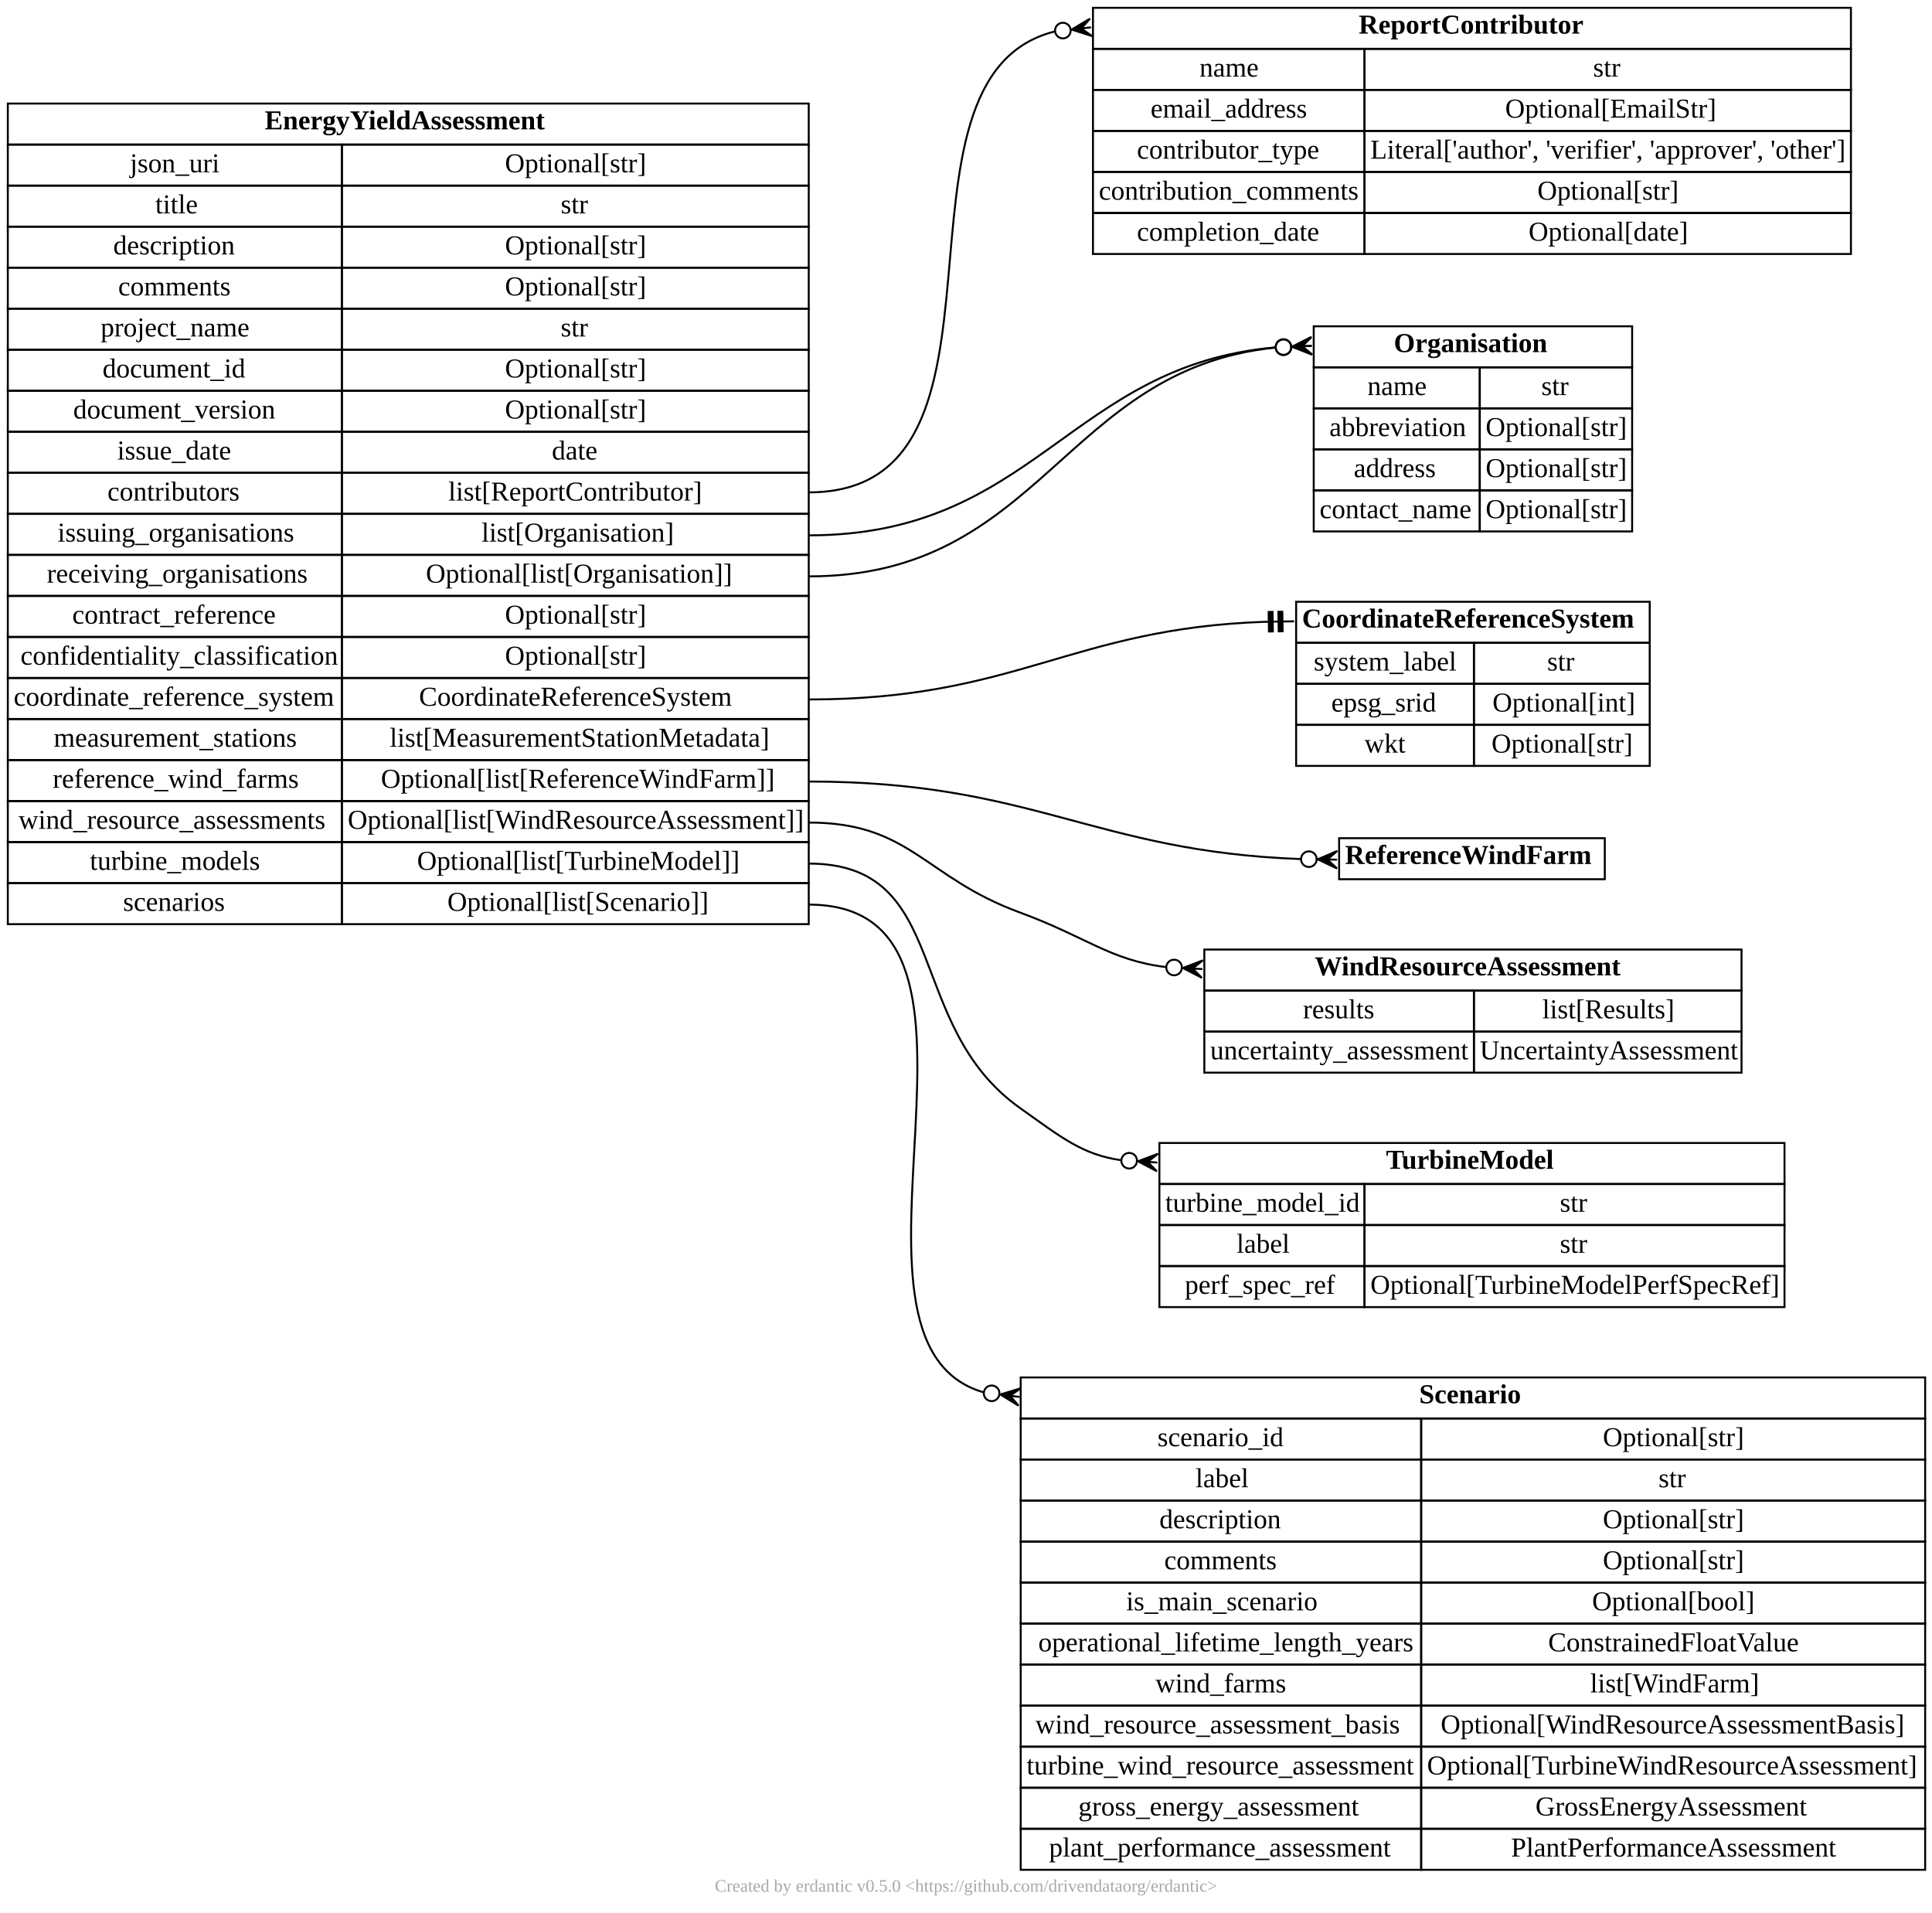
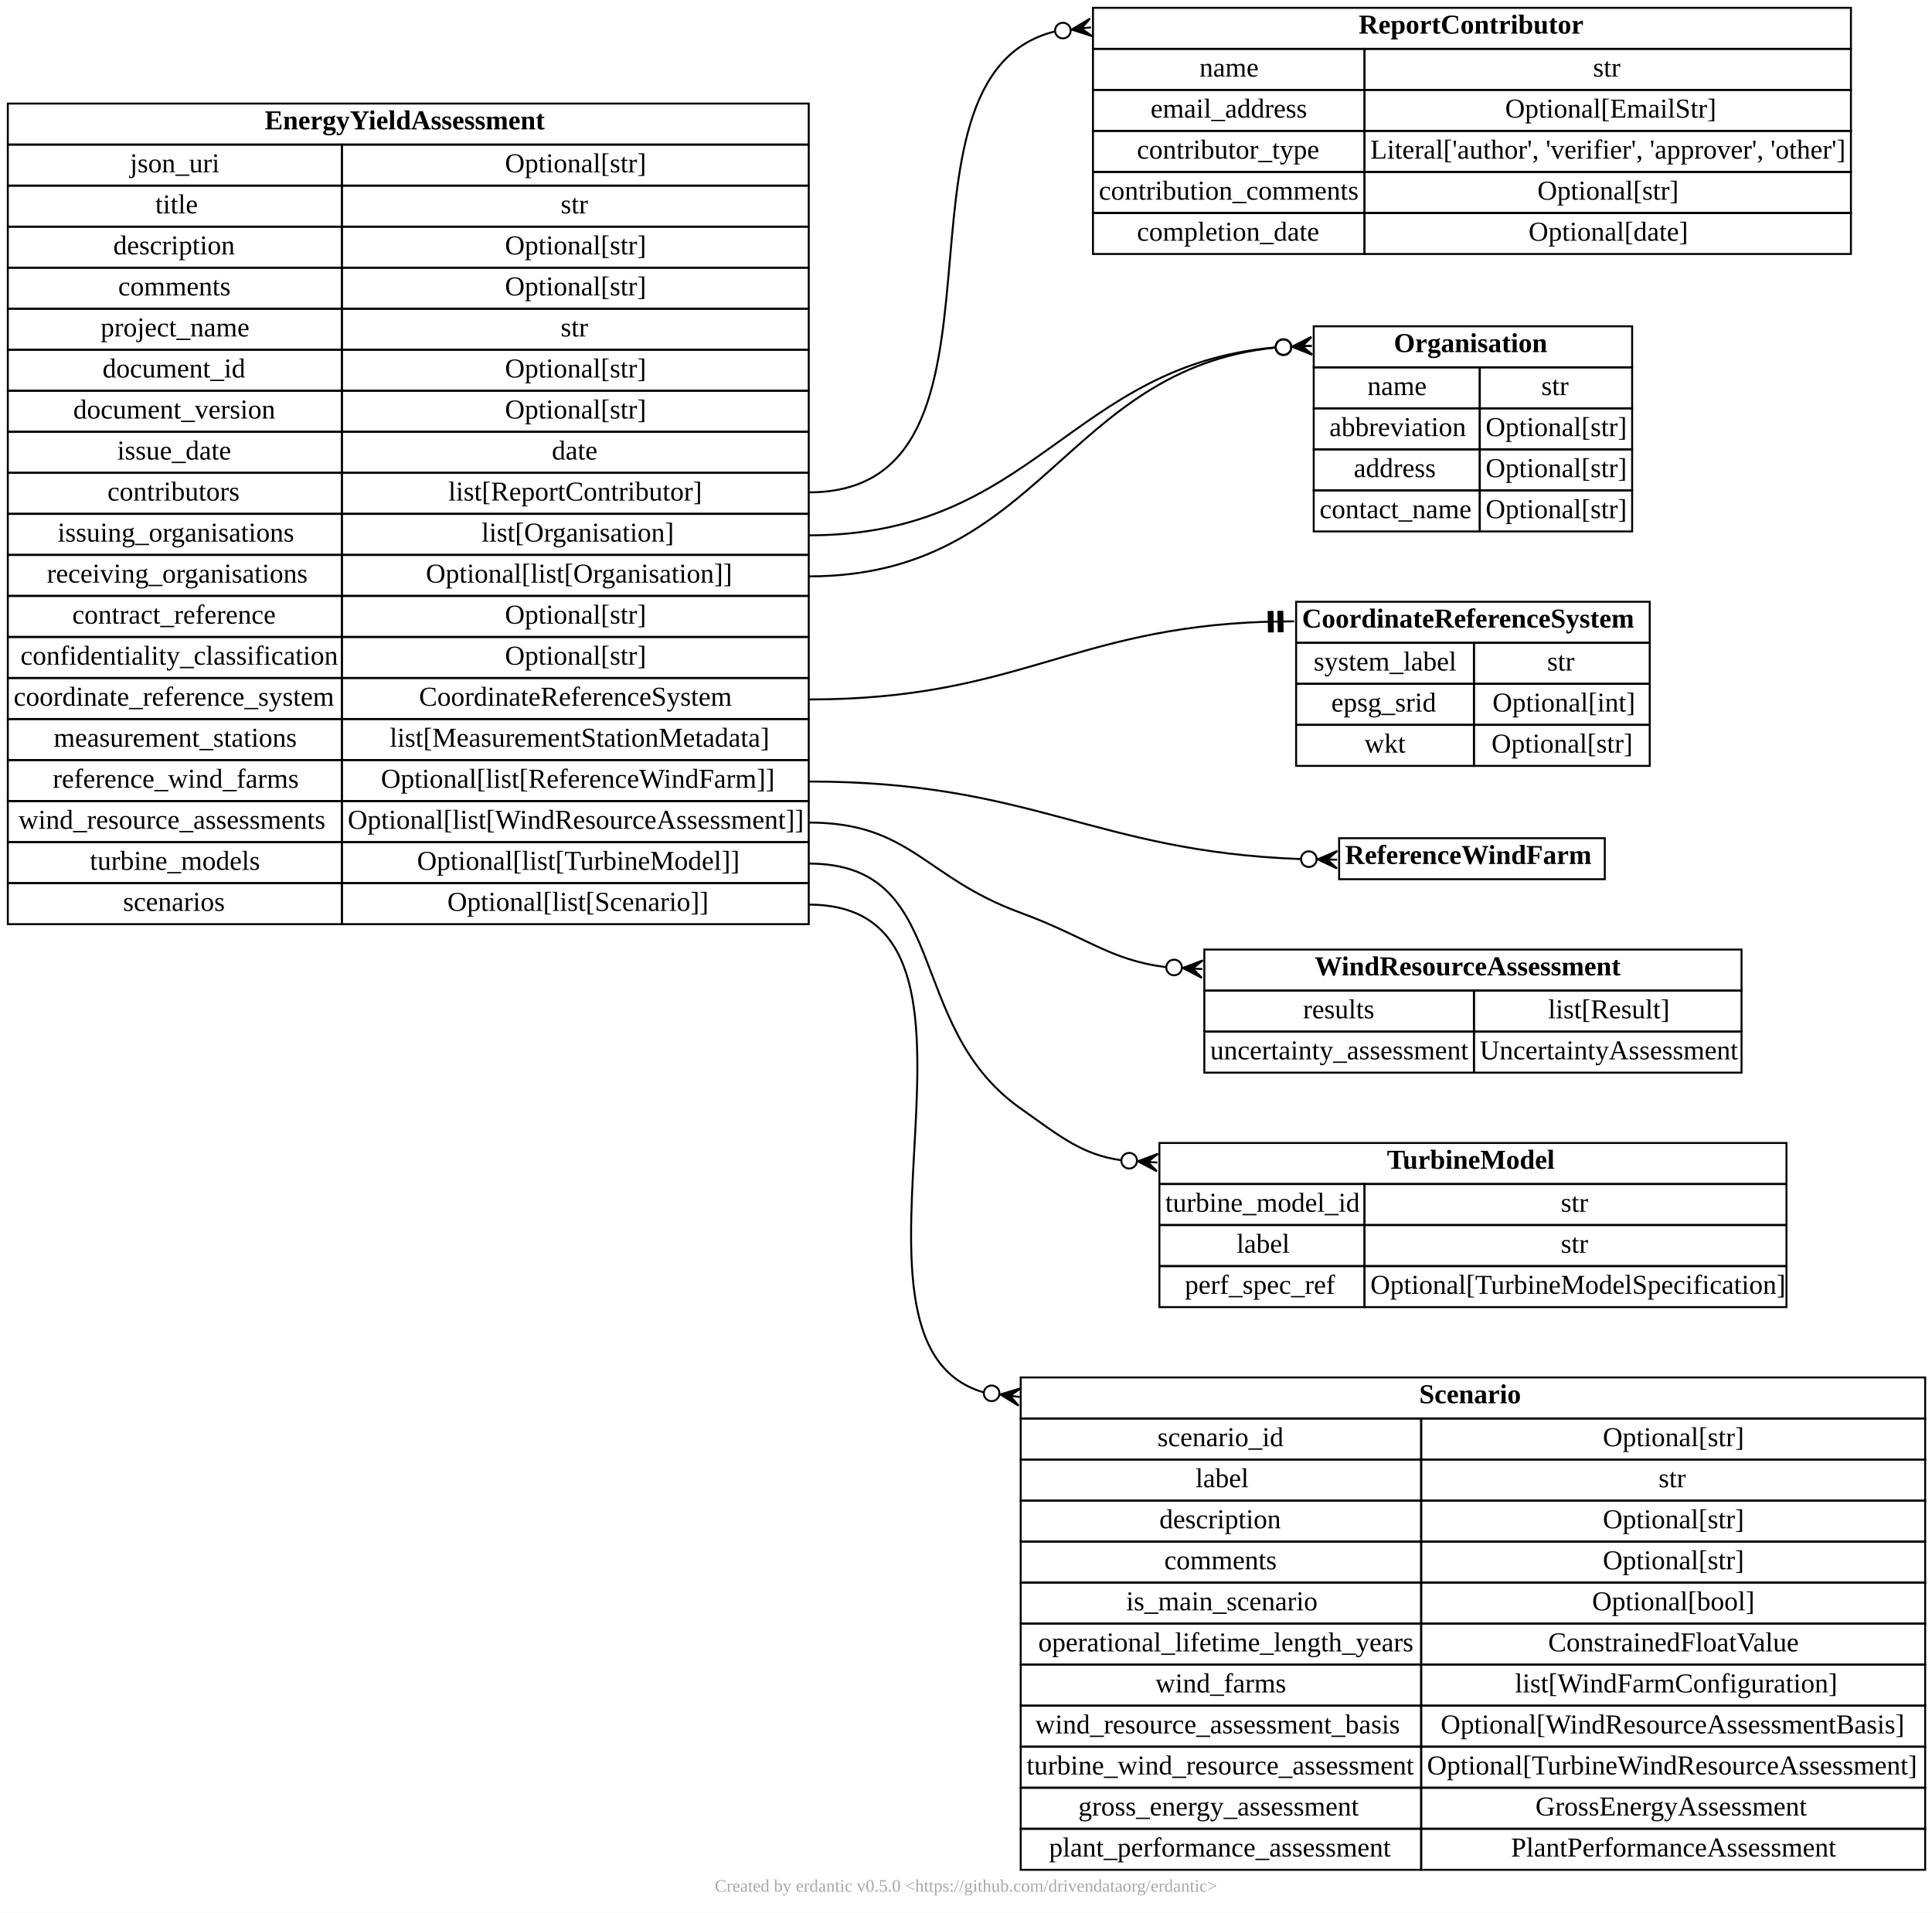
<svg xmlns="http://www.w3.org/2000/svg" xmlns:xlink="http://www.w3.org/1999/xlink" width="989pt" height="979pt" viewBox="0.00 0.00 989.00 979.00">
  <g id="graph0" class="graph" transform="scale(1 1) rotate(0) translate(4 975)">
    <polygon fill="white" stroke="none" points="-4,4 -4,-975 985,-975 985,4 -4,4" />
    <text text-anchor="middle" x="490.5" y="-6.8" font-family="Times New Roman,serif" font-size="9.00" fill="#a8a8a8">Created by erdantic v0.5.0 &lt;https://github.com/drivendataorg/erdantic&gt;</text>
    <g id="node1" class="node">
      <g id="a_node1">
-         <a xlink:title="eya_def_tools.data_models.energy_yield_assessment.CoordinateReferenceSystem&#10;&#10;Specification of a coordinate reference system for GIS data.&#10;&#10;Attributes:&#10;    system_label (str): Label of the coordinate system.&#10;    epsg_srid (Optional[int]): EPSG Spatial Reference System Identifier (SRID). Default is None.&#10;    wkt (Optional[str]): Well-known text (WKT) string definition of the coordinate system. Default is None.&#10;">
-           <polygon fill="none" stroke="black" points="659.5,-646 659.5,-667 840.5,-667 840.5,-646 659.5,-646" />
-           <text text-anchor="start" x="662.5" y="-653.8" font-family="Times New Roman,serif" font-weight="bold" font-size="14.00">CoordinateReferenceSystem</text>
-           <polygon fill="none" stroke="black" points="659.5,-625 659.5,-646 750.5,-646 750.5,-625 659.5,-625" />
-           <text text-anchor="start" x="668.5" y="-631.8" font-family="Times New Roman,serif" font-size="14.00">system_label</text>
-           <polygon fill="none" stroke="black" points="750.5,-625 750.5,-646 840.5,-646 840.5,-625 750.5,-625" />
-           <text text-anchor="start" x="788" y="-631.8" font-family="Times New Roman,serif" font-size="14.00">str</text>
-           <polygon fill="none" stroke="black" points="659.5,-604 659.5,-625 750.5,-625 750.5,-604 659.5,-604" />
-           <text text-anchor="start" x="677.5" y="-610.8" font-family="Times New Roman,serif" font-size="14.00">epsg_srid</text>
-           <polygon fill="none" stroke="black" points="750.5,-604 750.5,-625 840.5,-625 840.5,-604 750.5,-604" />
-           <text text-anchor="start" x="760" y="-610.8" font-family="Times New Roman,serif" font-size="14.00">Optional[int]</text>
-           <polygon fill="none" stroke="black" points="659.5,-583 659.5,-604 750.5,-604 750.5,-583 659.5,-583" />
-           <text text-anchor="start" x="694.5" y="-589.8" font-family="Times New Roman,serif" font-size="14.00">wkt</text>
-           <polygon fill="none" stroke="black" points="750.5,-583 750.5,-604 840.5,-604 840.5,-583 750.5,-583" />
-           <text text-anchor="start" x="759.5" y="-589.8" font-family="Times New Roman,serif" font-size="14.00">Optional[str]</text>
-         </a>
-       </g>
-     </g>
-     <g id="node2" class="node">
-       <g id="a_node2">
        <a xlink:title="eya_def_tools.data_models.energy_yield_assessment.EnergyYieldAssessment&#10;&#10;IEC 61400-15-2 EYA DEF energy yield assessment data model.&#10;&#10;Attributes:&#10;    json_uri (Optional[str]): Unique URI of the JSON document. Default is None.&#10;    title (str): Title of the energy assessment report.&#10;    description (Optional[str]): Description of the data object. Default is None.&#10;    comments (Optional[str]): Comments on the data object. Default is None.&#10;    project_name (str): Name of the project under assessment.&#10;    document_id (Optional[str]): The ID of the report document; not including the version when 'document_version' is used. Default is None.&#10;    document_version (Optional[str]): Version of the report document, also known as revision. Default is None.&#10;    issue_date (date): Report issue date in the ISO 8601 standard format for a calendar date, i.e. YYYY-MM-DD.&#10;    contributors (list[ReportContributor]): List of report contributors (e.g. author and verifier)&#10;    issuing_organisations (list[Organisation]): The organisation(s) issuing the report (e.g. consultant).&#10;    receiving_organisations (Optional[list[Organisation]]): The organisation(s) receiving the report (e.g. client), if relevant. Default is None.&#10;    contract_reference (Optional[str]): Reference to contract between the issuing and receiving organisations that governs the energy yield assessment. Default is None.&#10;    confidentiality_classification (Optional[str]): Confidentiality classification of the report. Default is None.&#10;    coordinate_reference_system (CoordinateReferenceSystem): Coordinate reference system used for all location data.&#10;    measurement_stations (list[MeasurementStationMetadata]): List of measurement station metadata JSON document(s) according to the IEA Task 43 WRA Data Model. Default is [].&#10;    reference_wind_farms (Optional[list[ReferenceWindFarm]]): List of reference operational wind farms. Default is None.&#10;    wind_resource_assessments (Optional[list[WindResourceAssessment]]): List of wind resource assessments, including results, at the measurement station locations. Default is None.&#10;    turbine_models (Optional[list[TurbineModel]]): List of wind turbine model specifications. Default is None.&#10;    scenarios (Optional[list[Scenario]]): List of energy yield assessment scenarios. Default is None.&#10;">
          <polygon fill="none" stroke="black" points="0,-901 0,-922 410,-922 410,-901 0,-901" />
          <text text-anchor="start" x="131.5" y="-908.8" font-family="Times New Roman,serif" font-weight="bold" font-size="14.00">EnergyYieldAssessment</text>
          <polygon fill="none" stroke="black" points="0,-880 0,-901 171,-901 171,-880 0,-880" />
          <text text-anchor="start" x="62.5" y="-886.8" font-family="Times New Roman,serif" font-size="14.00">json_uri</text>
          <polygon fill="none" stroke="black" points="171,-880 171,-901 410,-901 410,-880 171,-880" />
          <text text-anchor="start" x="254.5" y="-886.8" font-family="Times New Roman,serif" font-size="14.00">Optional[str]</text>
          <polygon fill="none" stroke="black" points="0,-859 0,-880 171,-880 171,-859 0,-859" />
          <text text-anchor="start" x="75.5" y="-865.8" font-family="Times New Roman,serif" font-size="14.00">title</text>
          <polygon fill="none" stroke="black" points="171,-859 171,-880 410,-880 410,-859 171,-859" />
          <text text-anchor="start" x="283" y="-865.8" font-family="Times New Roman,serif" font-size="14.00">str</text>
          <polygon fill="none" stroke="black" points="0,-838 0,-859 171,-859 171,-838 0,-838" />
          <text text-anchor="start" x="54" y="-844.8" font-family="Times New Roman,serif" font-size="14.00">description</text>
          <polygon fill="none" stroke="black" points="171,-838 171,-859 410,-859 410,-838 171,-838" />
          <text text-anchor="start" x="254.5" y="-844.8" font-family="Times New Roman,serif" font-size="14.00">Optional[str]</text>
          <polygon fill="none" stroke="black" points="0,-817 0,-838 171,-838 171,-817 0,-817" />
          <text text-anchor="start" x="56.5" y="-823.8" font-family="Times New Roman,serif" font-size="14.00">comments</text>
          <polygon fill="none" stroke="black" points="171,-817 171,-838 410,-838 410,-817 171,-817" />
          <text text-anchor="start" x="254.5" y="-823.8" font-family="Times New Roman,serif" font-size="14.00">Optional[str]</text>
          <polygon fill="none" stroke="black" points="0,-796 0,-817 171,-817 171,-796 0,-796" />
          <text text-anchor="start" x="47.5" y="-802.8" font-family="Times New Roman,serif" font-size="14.00">project_name</text>
          <polygon fill="none" stroke="black" points="171,-796 171,-817 410,-817 410,-796 171,-796" />
          <text text-anchor="start" x="283" y="-802.8" font-family="Times New Roman,serif" font-size="14.00">str</text>
          <polygon fill="none" stroke="black" points="0,-775 0,-796 171,-796 171,-775 0,-775" />
          <text text-anchor="start" x="48.5" y="-781.8" font-family="Times New Roman,serif" font-size="14.00">document_id</text>
          <polygon fill="none" stroke="black" points="171,-775 171,-796 410,-796 410,-775 171,-775" />
          <text text-anchor="start" x="254.5" y="-781.8" font-family="Times New Roman,serif" font-size="14.00">Optional[str]</text>
          <polygon fill="none" stroke="black" points="0,-754 0,-775 171,-775 171,-754 0,-754" />
          <text text-anchor="start" x="33.5" y="-760.8" font-family="Times New Roman,serif" font-size="14.00">document_version</text>
          <polygon fill="none" stroke="black" points="171,-754 171,-775 410,-775 410,-754 171,-754" />
          <text text-anchor="start" x="254.5" y="-760.8" font-family="Times New Roman,serif" font-size="14.00">Optional[str]</text>
          <polygon fill="none" stroke="black" points="0,-733 0,-754 171,-754 171,-733 0,-733" />
          <text text-anchor="start" x="56" y="-739.8" font-family="Times New Roman,serif" font-size="14.00">issue_date</text>
          <polygon fill="none" stroke="black" points="171,-733 171,-754 410,-754 410,-733 171,-733" />
          <text text-anchor="start" x="278.5" y="-739.8" font-family="Times New Roman,serif" font-size="14.00">date</text>
          <polygon fill="none" stroke="black" points="0,-712 0,-733 171,-733 171,-712 0,-712" />
          <text text-anchor="start" x="51" y="-718.8" font-family="Times New Roman,serif" font-size="14.00">contributors</text>
          <polygon fill="none" stroke="black" points="171,-712 171,-733 410,-733 410,-712 171,-712" />
          <text text-anchor="start" x="225.5" y="-718.8" font-family="Times New Roman,serif" font-size="14.00">list[ReportContributor]</text>
          <polygon fill="none" stroke="black" points="0,-691 0,-712 171,-712 171,-691 0,-691" />
          <text text-anchor="start" x="25.5" y="-697.8" font-family="Times New Roman,serif" font-size="14.00">issuing_organisations</text>
          <polygon fill="none" stroke="black" points="171,-691 171,-712 410,-712 410,-691 171,-691" />
          <text text-anchor="start" x="242.5" y="-697.8" font-family="Times New Roman,serif" font-size="14.00">list[Organisation]</text>
          <polygon fill="none" stroke="black" points="0,-670 0,-691 171,-691 171,-670 0,-670" />
          <text text-anchor="start" x="20" y="-676.8" font-family="Times New Roman,serif" font-size="14.00">receiving_organisations</text>
          <polygon fill="none" stroke="black" points="171,-670 171,-691 410,-691 410,-670 171,-670" />
          <text text-anchor="start" x="214" y="-676.8" font-family="Times New Roman,serif" font-size="14.00">Optional[list[Organisation]]</text>
          <polygon fill="none" stroke="black" points="0,-649 0,-670 171,-670 171,-649 0,-649" />
          <text text-anchor="start" x="33" y="-655.8" font-family="Times New Roman,serif" font-size="14.00">contract_reference</text>
          <polygon fill="none" stroke="black" points="171,-649 171,-670 410,-670 410,-649 171,-649" />
          <text text-anchor="start" x="254.5" y="-655.8" font-family="Times New Roman,serif" font-size="14.00">Optional[str]</text>
          <polygon fill="none" stroke="black" points="0,-628 0,-649 171,-649 171,-628 0,-628" />
          <text text-anchor="start" x="6.5" y="-634.8" font-family="Times New Roman,serif" font-size="14.00">confidentiality_classification</text>
          <polygon fill="none" stroke="black" points="171,-628 171,-649 410,-649 410,-628 171,-628" />
          <text text-anchor="start" x="254.5" y="-634.8" font-family="Times New Roman,serif" font-size="14.00">Optional[str]</text>
          <polygon fill="none" stroke="black" points="0,-607 0,-628 171,-628 171,-607 0,-607" />
          <text text-anchor="start" x="3" y="-613.8" font-family="Times New Roman,serif" font-size="14.00">coordinate_reference_system</text>
          <polygon fill="none" stroke="black" points="171,-607 171,-628 410,-628 410,-607 171,-607" />
          <text text-anchor="start" x="210.5" y="-613.8" font-family="Times New Roman,serif" font-size="14.00">CoordinateReferenceSystem</text>
          <polygon fill="none" stroke="black" points="0,-586 0,-607 171,-607 171,-586 0,-586" />
          <text text-anchor="start" x="23.5" y="-592.8" font-family="Times New Roman,serif" font-size="14.00">measurement_stations</text>
          <polygon fill="none" stroke="black" points="171,-586 171,-607 410,-607 410,-586 171,-586" />
          <text text-anchor="start" x="195.5" y="-592.8" font-family="Times New Roman,serif" font-size="14.00">list[MeasurementStationMetadata]</text>
          <polygon fill="none" stroke="black" points="0,-565 0,-586 171,-586 171,-565 0,-565" />
          <text text-anchor="start" x="23" y="-571.8" font-family="Times New Roman,serif" font-size="14.00">reference_wind_farms</text>
          <polygon fill="none" stroke="black" points="171,-565 171,-586 410,-586 410,-565 171,-565" />
          <text text-anchor="start" x="191" y="-571.8" font-family="Times New Roman,serif" font-size="14.00">Optional[list[ReferenceWindFarm]]</text>
          <polygon fill="none" stroke="black" points="0,-544 0,-565 171,-565 171,-544 0,-544" />
          <text text-anchor="start" x="5.5" y="-550.8" font-family="Times New Roman,serif" font-size="14.00">wind_resource_assessments</text>
          <polygon fill="none" stroke="black" points="171,-544 171,-565 410,-565 410,-544 171,-544" />
          <text text-anchor="start" x="174" y="-550.8" font-family="Times New Roman,serif" font-size="14.00">Optional[list[WindResourceAssessment]]</text>
          <polygon fill="none" stroke="black" points="0,-523 0,-544 171,-544 171,-523 0,-523" />
          <text text-anchor="start" x="42" y="-529.8" font-family="Times New Roman,serif" font-size="14.00">turbine_models</text>
          <polygon fill="none" stroke="black" points="171,-523 171,-544 410,-544 410,-523 171,-523" />
          <text text-anchor="start" x="209.5" y="-529.8" font-family="Times New Roman,serif" font-size="14.00">Optional[list[TurbineModel]]</text>
          <polygon fill="none" stroke="black" points="0,-502 0,-523 171,-523 171,-502 0,-502" />
          <text text-anchor="start" x="59" y="-508.8" font-family="Times New Roman,serif" font-size="14.00">scenarios</text>
          <polygon fill="none" stroke="black" points="171,-502 171,-523 410,-523 410,-502 171,-502" />
          <text text-anchor="start" x="225" y="-508.8" font-family="Times New Roman,serif" font-size="14.00">Optional[list[Scenario]]</text>
        </a>
      </g>
    </g>
-     <g id="edge1" class="edge">
-       <path fill="none" stroke="black" d="M410,-617C516.73,-617 544.18,-653.41 643.63,-656.75" />
-       <polyline fill="none" stroke="black" points="658.5,-657 653.5,-656.92" />
-       <polygon fill="black" stroke="black" points="652.58,-651.9 652.42,-661.9 650.42,-661.87 650.58,-651.87 652.58,-651.9" />
-       <polyline fill="none" stroke="black" points="653.5,-656.92 648.5,-656.84" />
-       <polygon fill="black" stroke="black" points="647.58,-651.82 647.42,-661.82 645.42,-661.79 645.58,-651.79 647.58,-651.82" />
-       <polyline fill="none" stroke="black" points="648.5,-656.84 643.5,-656.75" />
-     </g>
-     <g id="node3" class="node">
-       <g id="a_node3">
+     <g id="node2" class="node">
+       <g id="a_node2">
        <a xlink:title="eya_def_tools.data_models.energy_yield_assessment.Organisation&#10;&#10;Issuing or receiving organisation of an energy yield assessment.&#10;&#10;Attributes:&#10;    name (str): Entity name of the organisation.&#10;    abbreviation (Optional[str]): Abbreviated name of the organisation. Default is None.&#10;    address (Optional[str]): Address of the organisation. Default is None.&#10;    contact_name (Optional[str]): Name(s) of contact person(s) in the organisation. Default is None.&#10;">
          <polygon fill="none" stroke="black" points="668.5,-787 668.5,-808 831.5,-808 831.5,-787 668.5,-787" />
          <text text-anchor="start" x="709.5" y="-794.8" font-family="Times New Roman,serif" font-weight="bold" font-size="14.00">Organisation</text>
          <polygon fill="none" stroke="black" points="668.5,-766 668.5,-787 753.5,-787 753.5,-766 668.5,-766" />
          <text text-anchor="start" x="696" y="-772.8" font-family="Times New Roman,serif" font-size="14.00">name</text>
          <polygon fill="none" stroke="black" points="753.5,-766 753.5,-787 831.5,-787 831.5,-766 753.5,-766" />
          <text text-anchor="start" x="785" y="-772.8" font-family="Times New Roman,serif" font-size="14.00">str</text>
          <polygon fill="none" stroke="black" points="668.5,-745 668.5,-766 753.5,-766 753.5,-745 668.5,-745" />
          <text text-anchor="start" x="676.5" y="-751.8" font-family="Times New Roman,serif" font-size="14.00">abbreviation</text>
          <polygon fill="none" stroke="black" points="753.5,-745 753.5,-766 831.5,-766 831.5,-745 753.5,-745" />
          <text text-anchor="start" x="756.5" y="-751.8" font-family="Times New Roman,serif" font-size="14.00">Optional[str]</text>
          <polygon fill="none" stroke="black" points="668.5,-724 668.5,-745 753.5,-745 753.5,-724 668.5,-724" />
          <text text-anchor="start" x="689" y="-730.8" font-family="Times New Roman,serif" font-size="14.00">address</text>
          <polygon fill="none" stroke="black" points="753.5,-724 753.5,-745 831.5,-745 831.5,-724 753.5,-724" />
          <text text-anchor="start" x="756.5" y="-730.8" font-family="Times New Roman,serif" font-size="14.00">Optional[str]</text>
          <polygon fill="none" stroke="black" points="668.5,-703 668.5,-724 753.5,-724 753.5,-703 668.5,-703" />
          <text text-anchor="start" x="671.5" y="-709.8" font-family="Times New Roman,serif" font-size="14.00">contact_name</text>
          <polygon fill="none" stroke="black" points="753.5,-703 753.5,-724 831.5,-724 831.5,-703 753.5,-703" />
          <text text-anchor="start" x="756.5" y="-709.8" font-family="Times New Roman,serif" font-size="14.00">Optional[str]</text>
        </a>
      </g>
    </g>
-     <g id="edge2" class="edge">
+     <g id="edge1" class="edge">
      <path fill="none" stroke="black" d="M410,-701C525.73,-701 543.5,-787.86 648.71,-797.19" />
      <polygon fill="black" stroke="black" points="657.51,-797.57 667.31,-802.5 662.5,-797.78 667.5,-798 667.5,-798 667.5,-798 662.5,-797.78 667.69,-793.5 657.51,-797.57 657.51,-797.57" />
      <ellipse fill="none" stroke="black" cx="653.01" cy="-797.38" rx="4" ry="4" />
    </g>
-     <g id="edge3" class="edge">
+     <g id="edge2" class="edge">
      <path fill="none" stroke="black" d="M410,-680C529.25,-680 540.67,-785.88 648.55,-797.05" />
      <polygon fill="black" stroke="black" points="657.51,-797.5 667.27,-802.49 662.51,-797.75 667.5,-798 667.5,-798 667.5,-798 662.51,-797.75 667.73,-793.51 657.51,-797.5 657.51,-797.5" />
      <ellipse fill="none" stroke="black" cx="653.02" cy="-797.27" rx="4" ry="4" />
    </g>
-     <g id="node4" class="node">
-       <g id="a_node4">
+     <g id="node3" class="node">
+       <g id="a_node3">
        <a xlink:title="eya_def_tools.data_models.energy_yield_assessment.ReferenceWindFarm&#10;&#10;Reference wind farm metadata.&#10;">
          <polygon fill="none" stroke="black" points="681.5,-525 681.5,-546 817.5,-546 817.5,-525 681.5,-525" />
          <text text-anchor="start" x="684.5" y="-532.8" font-family="Times New Roman,serif" font-weight="bold" font-size="14.00">ReferenceWindFarm</text>
        </a>
      </g>
    </g>
-     <g id="edge4" class="edge">
+     <g id="edge3" class="edge">
      <path fill="none" stroke="black" d="M410,-575C525,-575 555.75,-539.18 661.7,-535.33" />
      <polygon fill="black" stroke="black" points="670.5,-535.18 680.58,-539.5 675.5,-535.09 680.5,-535 680.5,-535 680.5,-535 675.5,-535.09 680.42,-530.5 670.5,-535.18 670.5,-535.18" />
      <ellipse fill="none" stroke="black" cx="666" cy="-535.26" rx="4" ry="4" />
    </g>
-     <g id="node5" class="node">
-       <g id="a_node5">
+     <g id="node4" class="node">
+       <g id="a_node4">
        <a xlink:title="eya_def_tools.data_models.energy_yield_assessment.ReportContributor&#10;&#10;Contributor to an energy yield assessment.&#10;&#10;Attributes:&#10;    name (str): Name of the contributor.&#10;    email_address (Optional[EmailStr]): Email address of the contributor. Default is None.&#10;    contributor_type (Literal['author', 'verifier', 'approver', 'other']): Type of contributor.&#10;    contribution_comments (Optional[str]): Comments to clarify contribution. Default is None.&#10;    completion_date (Optional[date]): Contribution completion date (format YYYY-MM-DD). Default is None.&#10;">
          <polygon fill="none" stroke="black" points="555.5,-950 555.5,-971 943.5,-971 943.5,-950 555.5,-950" />
          <text text-anchor="start" x="691.5" y="-957.8" font-family="Times New Roman,serif" font-weight="bold" font-size="14.00">ReportContributor</text>
          <polygon fill="none" stroke="black" points="555.5,-929 555.5,-950 694.5,-950 694.5,-929 555.5,-929" />
          <text text-anchor="start" x="610" y="-935.8" font-family="Times New Roman,serif" font-size="14.00">name</text>
          <polygon fill="none" stroke="black" points="694.5,-929 694.5,-950 943.5,-950 943.5,-929 694.5,-929" />
          <text text-anchor="start" x="811.5" y="-935.8" font-family="Times New Roman,serif" font-size="14.00">str</text>
          <polygon fill="none" stroke="black" points="555.5,-908 555.5,-929 694.5,-929 694.5,-908 555.5,-908" />
          <text text-anchor="start" x="585" y="-914.8" font-family="Times New Roman,serif" font-size="14.00">email_address</text>
          <polygon fill="none" stroke="black" points="694.5,-908 694.5,-929 943.5,-929 943.5,-908 694.5,-908" />
          <text text-anchor="start" x="766.5" y="-914.8" font-family="Times New Roman,serif" font-size="14.00">Optional[EmailStr]</text>
          <polygon fill="none" stroke="black" points="555.5,-887 555.5,-908 694.5,-908 694.5,-887 555.5,-887" />
          <text text-anchor="start" x="578" y="-893.8" font-family="Times New Roman,serif" font-size="14.00">contributor_type</text>
          <polygon fill="none" stroke="black" points="694.5,-887 694.5,-908 943.5,-908 943.5,-887 694.5,-887" />
          <text text-anchor="start" x="697.5" y="-893.8" font-family="Times New Roman,serif" font-size="14.00">Literal['author', 'verifier', 'approver', 'other']</text>
          <polygon fill="none" stroke="black" points="555.5,-866 555.5,-887 694.5,-887 694.5,-866 555.5,-866" />
          <text text-anchor="start" x="558.5" y="-872.8" font-family="Times New Roman,serif" font-size="14.00">contribution_comments</text>
          <polygon fill="none" stroke="black" points="694.5,-866 694.5,-887 943.5,-887 943.5,-866 694.5,-866" />
          <text text-anchor="start" x="783" y="-872.8" font-family="Times New Roman,serif" font-size="14.00">Optional[str]</text>
          <polygon fill="none" stroke="black" points="555.5,-845 555.5,-866 694.5,-866 694.5,-845 555.5,-845" />
          <text text-anchor="start" x="578" y="-851.8" font-family="Times New Roman,serif" font-size="14.00">completion_date</text>
          <polygon fill="none" stroke="black" points="694.5,-845 694.5,-866 943.5,-866 943.5,-845 694.5,-845" />
          <text text-anchor="start" x="778.5" y="-851.8" font-family="Times New Roman,serif" font-size="14.00">Optional[date]</text>
        </a>
      </g>
    </g>
-     <g id="edge5" class="edge">
+     <g id="edge4" class="edge">
      <path fill="none" stroke="black" d="M410,-723C526.86,-723 441.52,-935.24 535.86,-958.87" />
      <polygon fill="black" stroke="black" points="544.56,-959.86 553.99,-965.47 549.53,-960.43 554.5,-961 554.5,-961 554.5,-961 549.53,-960.43 555.01,-956.53 544.56,-959.86 544.56,-959.86" />
      <ellipse fill="none" stroke="black" cx="540.09" cy="-959.35" rx="4" ry="4" />
    </g>
-     <g id="node6" class="node">
-       <g id="a_node6">
-         <a xlink:title="eya_def_tools.data_models.energy_yield_assessment.Scenario&#10;&#10;Single unique energy yield assessment scenario.&#10;&#10;Attributes:&#10;    scenario_id (Optional[str]): Unique identifier of the scenario. Default is None.&#10;    label (str): Label of the scenario.&#10;    description (Optional[str]): Description of the data object. Default is None.&#10;    comments (Optional[str]): Comments on the data object. Default is None.&#10;    is_main_scenario (Optional[bool]): Whether or not this is the main scenario in the report. Default is None.&#10;    operational_lifetime_length_years (ConstrainedFloatValue): Number of years of project operational lifetime.&#10;    wind_farms (list[WindFarm]): List of all wind farms included in the scenario. Default is [].&#10;    wind_resource_assessment_basis (Optional[WindResourceAssessmentBasis]): Measurement wind resource assessment basis for the scenario. Default is None.&#10;    turbine_wind_resource_assessment (Optional[TurbineWindResourceAssessment]): Wind resource assessment at the turbine locations. Default is None.&#10;    gross_energy_assessment (GrossEnergyAssessment): Gross energy yield assessment.&#10;    plant_performance_assessment (PlantPerformanceAssessment): Plant performance assessment including net energy results.&#10;">
+     <g id="node5" class="node">
+       <g id="a_node5">
+         <a xlink:title="eya_def_tools.data_models.energy_yield_assessment.Scenario&#10;&#10;Single unique energy yield assessment scenario.&#10;&#10;Attributes:&#10;    scenario_id (Optional[str]): Unique identifier of the scenario. Default is None.&#10;    label (str): Label of the scenario.&#10;    description (Optional[str]): Description of the data object. Default is None.&#10;    comments (Optional[str]): Comments on the data object. Default is None.&#10;    is_main_scenario (Optional[bool]): Whether or not this is the main scenario in the report. Default is None.&#10;    operational_lifetime_length_years (ConstrainedFloatValue): Number of years of project operational lifetime.&#10;    wind_farms (list[WindFarmConfiguration]): List of all wind farms included in the scenario. Default is [].&#10;    wind_resource_assessment_basis (Optional[WindResourceAssessmentBasis]): Measurement wind resource assessment basis for the scenario. Default is None.&#10;    turbine_wind_resource_assessment (Optional[TurbineWindResourceAssessment]): Wind resource assessment at the turbine locations. Default is None.&#10;    gross_energy_assessment (GrossEnergyAssessment): Gross energy yield assessment.&#10;    plant_performance_assessment (PlantPerformanceAssessment): Plant performance assessment including net energy results.&#10;">
          <polygon fill="none" stroke="black" points="518.5,-249 518.5,-270 981.5,-270 981.5,-249 518.5,-249" />
          <text text-anchor="start" x="722.5" y="-256.8" font-family="Times New Roman,serif" font-weight="bold" font-size="14.00">Scenario</text>
          <polygon fill="none" stroke="black" points="518.5,-228 518.5,-249 723.5,-249 723.5,-228 518.5,-228" />
          <text text-anchor="start" x="588.5" y="-234.8" font-family="Times New Roman,serif" font-size="14.00">scenario_id</text>
          <polygon fill="none" stroke="black" points="723.5,-228 723.5,-249 981.5,-249 981.5,-228 723.5,-228" />
          <text text-anchor="start" x="816.5" y="-234.8" font-family="Times New Roman,serif" font-size="14.00">Optional[str]</text>
          <polygon fill="none" stroke="black" points="518.5,-207 518.5,-228 723.5,-228 723.5,-207 518.5,-207" />
          <text text-anchor="start" x="608" y="-213.8" font-family="Times New Roman,serif" font-size="14.00">label</text>
          <polygon fill="none" stroke="black" points="723.5,-207 723.5,-228 981.5,-228 981.5,-207 723.5,-207" />
          <text text-anchor="start" x="845" y="-213.8" font-family="Times New Roman,serif" font-size="14.00">str</text>
          <polygon fill="none" stroke="black" points="518.5,-186 518.5,-207 723.5,-207 723.5,-186 518.5,-186" />
          <text text-anchor="start" x="589.5" y="-192.8" font-family="Times New Roman,serif" font-size="14.00">description</text>
          <polygon fill="none" stroke="black" points="723.5,-186 723.5,-207 981.5,-207 981.5,-186 723.5,-186" />
          <text text-anchor="start" x="816.5" y="-192.8" font-family="Times New Roman,serif" font-size="14.00">Optional[str]</text>
          <polygon fill="none" stroke="black" points="518.5,-165 518.5,-186 723.5,-186 723.5,-165 518.5,-165" />
          <text text-anchor="start" x="592" y="-171.8" font-family="Times New Roman,serif" font-size="14.00">comments</text>
          <polygon fill="none" stroke="black" points="723.5,-165 723.5,-186 981.5,-186 981.5,-165 723.5,-165" />
          <text text-anchor="start" x="816.5" y="-171.8" font-family="Times New Roman,serif" font-size="14.00">Optional[str]</text>
          <polygon fill="none" stroke="black" points="518.5,-144 518.5,-165 723.5,-165 723.5,-144 518.5,-144" />
          <text text-anchor="start" x="572.5" y="-150.8" font-family="Times New Roman,serif" font-size="14.00">is_main_scenario</text>
          <polygon fill="none" stroke="black" points="723.5,-144 723.5,-165 981.5,-165 981.5,-144 723.5,-144" />
          <text text-anchor="start" x="811" y="-150.8" font-family="Times New Roman,serif" font-size="14.00">Optional[bool]</text>
          <polygon fill="none" stroke="black" points="518.5,-123 518.5,-144 723.5,-144 723.5,-123 518.5,-123" />
          <text text-anchor="start" x="527.5" y="-129.8" font-family="Times New Roman,serif" font-size="14.00">operational_lifetime_length_years</text>
          <polygon fill="none" stroke="black" points="723.5,-123 723.5,-144 981.5,-144 981.5,-123 723.5,-123" />
          <text text-anchor="start" x="788.5" y="-129.8" font-family="Times New Roman,serif" font-size="14.00">ConstrainedFloatValue</text>
          <polygon fill="none" stroke="black" points="518.5,-102 518.5,-123 723.5,-123 723.5,-102 518.5,-102" />
          <text text-anchor="start" x="587.5" y="-108.8" font-family="Times New Roman,serif" font-size="14.00">wind_farms</text>
          <polygon fill="none" stroke="black" points="723.5,-102 723.5,-123 981.5,-123 981.5,-102 723.5,-102" />
-           <text text-anchor="start" x="810" y="-108.8" font-family="Times New Roman,serif" font-size="14.00">list[WindFarm]</text>
+           <text text-anchor="start" x="771.5" y="-108.8" font-family="Times New Roman,serif" font-size="14.00">list[WindFarmConfiguration]</text>
          <polygon fill="none" stroke="black" points="518.5,-81 518.5,-102 723.5,-102 723.5,-81 518.5,-81" />
          <text text-anchor="start" x="526" y="-87.8" font-family="Times New Roman,serif" font-size="14.00">wind_resource_assessment_basis</text>
          <polygon fill="none" stroke="black" points="723.5,-81 723.5,-102 981.5,-102 981.5,-81 723.5,-81" />
          <text text-anchor="start" x="733.5" y="-87.8" font-family="Times New Roman,serif" font-size="14.00">Optional[WindResourceAssessmentBasis]</text>
          <polygon fill="none" stroke="black" points="518.5,-60 518.5,-81 723.5,-81 723.5,-60 518.5,-60" />
          <text text-anchor="start" x="521.5" y="-66.8" font-family="Times New Roman,serif" font-size="14.00">turbine_wind_resource_assessment</text>
          <polygon fill="none" stroke="black" points="723.5,-60 723.5,-81 981.5,-81 981.5,-60 723.5,-60" />
          <text text-anchor="start" x="726.5" y="-66.8" font-family="Times New Roman,serif" font-size="14.00">Optional[TurbineWindResourceAssessment]</text>
          <polygon fill="none" stroke="black" points="518.5,-39 518.5,-60 723.5,-60 723.5,-39 518.5,-39" />
          <text text-anchor="start" x="548" y="-45.8" font-family="Times New Roman,serif" font-size="14.00">gross_energy_assessment</text>
          <polygon fill="none" stroke="black" points="723.5,-39 723.5,-60 981.5,-60 981.5,-39 723.5,-39" />
          <text text-anchor="start" x="782" y="-45.8" font-family="Times New Roman,serif" font-size="14.00">GrossEnergyAssessment</text>
          <polygon fill="none" stroke="black" points="518.5,-18 518.5,-39 723.5,-39 723.5,-18 518.5,-18" />
          <text text-anchor="start" x="533" y="-24.8" font-family="Times New Roman,serif" font-size="14.00">plant_performance_assessment</text>
          <polygon fill="none" stroke="black" points="723.5,-18 723.5,-39 981.5,-39 981.5,-18 723.5,-18" />
          <text text-anchor="start" x="769.5" y="-24.8" font-family="Times New Roman,serif" font-size="14.00">PlantPerformanceAssessment</text>
        </a>
      </g>
    </g>
-     <g id="edge6" class="edge">
+     <g id="edge5" class="edge">
      <path fill="none" stroke="black" d="M410,-512C524.83,-512 410.93,-288.2 499.4,-262.41" />
      <polygon fill="black" stroke="black" points="508.08,-261.29 518.58,-264.46 513.04,-260.64 518,-260 518,-260 518,-260 513.04,-260.64 517.42,-255.54 508.08,-261.29 508.08,-261.29" />
      <ellipse fill="none" stroke="black" cx="503.62" cy="-261.87" rx="4" ry="4" />
    </g>
-     <g id="node7" class="node">
-       <g id="a_node7">
-         <a xlink:title="eya_def_tools.data_models.energy_yield_assessment.TurbineModel&#10;&#10;Specification of a wind turbine model.&#10;&#10;Attributes:&#10;    turbine_model_id (str): Unique identifier of the turbine model.&#10;    label (str): Label of the turbine model.&#10;    perf_spec_ref (Optional[TurbineModelPerfSpecRef]): Reference to a json document with turbine model performance specification (PLACEHOLDER). Default is None.&#10;">
-           <polygon fill="none" stroke="black" points="589.5,-369 589.5,-390 909.5,-390 909.5,-369 589.5,-369" />
-           <text text-anchor="start" x="705.5" y="-376.8" font-family="Times New Roman,serif" font-weight="bold" font-size="14.00">TurbineModel</text>
-           <polygon fill="none" stroke="black" points="589.5,-348 589.5,-369 694.5,-369 694.5,-348 589.5,-348" />
-           <text text-anchor="start" x="592.5" y="-354.8" font-family="Times New Roman,serif" font-size="14.00">turbine_model_id</text>
-           <polygon fill="none" stroke="black" points="694.5,-348 694.5,-369 909.5,-369 909.5,-348 694.5,-348" />
-           <text text-anchor="start" x="794.5" y="-354.8" font-family="Times New Roman,serif" font-size="14.00">str</text>
-           <polygon fill="none" stroke="black" points="589.5,-327 589.5,-348 694.5,-348 694.5,-327 589.5,-327" />
-           <text text-anchor="start" x="629" y="-333.8" font-family="Times New Roman,serif" font-size="14.00">label</text>
-           <polygon fill="none" stroke="black" points="694.5,-327 694.5,-348 909.5,-348 909.5,-327 694.5,-327" />
-           <text text-anchor="start" x="794.5" y="-333.8" font-family="Times New Roman,serif" font-size="14.00">str</text>
-           <polygon fill="none" stroke="black" points="589.5,-306 589.5,-327 694.5,-327 694.5,-306 589.5,-306" />
-           <text text-anchor="start" x="602.5" y="-312.8" font-family="Times New Roman,serif" font-size="14.00">perf_spec_ref</text>
-           <polygon fill="none" stroke="black" points="694.5,-306 694.5,-327 909.5,-327 909.5,-306 694.5,-306" />
-           <text text-anchor="start" x="697.5" y="-312.8" font-family="Times New Roman,serif" font-size="14.00">Optional[TurbineModelPerfSpecRef]</text>
-         </a>
-       </g>
-     </g>
-     <g id="edge7" class="edge">
-       <path fill="none" stroke="black" d="M410,-533C483.42,-533 458.17,-450.55 518,-408 539.57,-392.66 549.95,-384.15 569.73,-381.2" />
-       <polygon fill="black" stroke="black" points="578.52,-380.64 588.79,-384.49 583.51,-380.32 588.5,-380 588.5,-380 588.5,-380 583.51,-380.32 588.21,-375.51 578.52,-380.64 578.52,-380.64" />
-       <ellipse fill="none" stroke="black" cx="574.03" cy="-380.92" rx="4" ry="4" />
-     </g>
-     <g id="node8" class="node">
-       <g id="a_node8">
-         <a xlink:title="eya_def_tools.data_models.energy_yield_assessment.WindResourceAssessment&#10;&#10;Wind resource assessment at the measurement locations.&#10;&#10;Attributes:&#10;    results (list[Results]): Assessment results at the measurement location(s).&#10;    uncertainty_assessment (UncertaintyAssessment): Measurement wind resource uncertainty assessment.&#10;">
+     <g id="node6" class="node">
+       <g id="a_node6">
+         <a xlink:title="eya_def_tools.data_models.energy_yield_assessment.WindResourceAssessment&#10;&#10;Wind resource assessment at the measurement locations.&#10;&#10;Attributes:&#10;    results (list[Result]): Assessment results at the measurement location(s).&#10;    uncertainty_assessment (UncertaintyAssessment): Measurement wind resource uncertainty assessment.&#10;">
          <polygon fill="none" stroke="black" points="612.5,-468 612.5,-489 887.5,-489 887.5,-468 612.5,-468" />
          <text text-anchor="start" x="669" y="-475.8" font-family="Times New Roman,serif" font-weight="bold" font-size="14.00">WindResourceAssessment</text>
          <polygon fill="none" stroke="black" points="612.5,-447 612.5,-468 750.5,-468 750.5,-447 612.5,-447" />
          <text text-anchor="start" x="663" y="-453.8" font-family="Times New Roman,serif" font-size="14.00">results</text>
          <polygon fill="none" stroke="black" points="750.5,-447 750.5,-468 887.5,-468 887.5,-447 750.5,-447" />
-           <text text-anchor="start" x="785.5" y="-453.8" font-family="Times New Roman,serif" font-size="14.00">list[Results]</text>
+           <text text-anchor="start" x="788.5" y="-453.8" font-family="Times New Roman,serif" font-size="14.00">list[Result]</text>
          <polygon fill="none" stroke="black" points="612.5,-426 612.5,-447 750.5,-447 750.5,-426 612.5,-426" />
          <text text-anchor="start" x="615.5" y="-432.8" font-family="Times New Roman,serif" font-size="14.00">uncertainty_assessment</text>
          <polygon fill="none" stroke="black" points="750.5,-426 750.5,-447 887.5,-447 887.5,-426 750.5,-426" />
          <text text-anchor="start" x="753.5" y="-432.8" font-family="Times New Roman,serif" font-size="14.00">UncertaintyAssessment</text>
        </a>
      </g>
    </g>
-     <g id="edge8" class="edge">
+     <g id="edge6" class="edge">
      <path fill="none" stroke="black" d="M410,-554C462.17,-554 469.02,-525.97 518,-508 552.14,-495.47 564.14,-483.62 592.57,-480.07" />
      <polygon fill="black" stroke="black" points="601.52,-479.57 611.75,-483.49 606.51,-479.28 611.5,-479 611.5,-479 611.5,-479 606.51,-479.28 611.25,-474.51 601.52,-479.57 601.52,-479.57" />
      <ellipse fill="none" stroke="black" cx="597.02" cy="-479.82" rx="4" ry="4" />
    </g>
+     <g id="node7" class="node">
+       <g id="a_node7">
+         <a xlink:title="eya_def_tools.data_models.spatial.CoordinateReferenceSystem&#10;&#10;Specification of a coordinate reference system for GIS data.&#10;&#10;Attributes:&#10;    system_label (str): Label of the coordinate system.&#10;    epsg_srid (Optional[int]): EPSG Spatial Reference System Identifier (SRID). Default is None.&#10;    wkt (Optional[str]): Well-known text (WKT) string definition of the coordinate system. Default is None.&#10;">
+           <polygon fill="none" stroke="black" points="659.5,-646 659.5,-667 840.5,-667 840.5,-646 659.5,-646" />
+           <text text-anchor="start" x="662.5" y="-653.8" font-family="Times New Roman,serif" font-weight="bold" font-size="14.00">CoordinateReferenceSystem</text>
+           <polygon fill="none" stroke="black" points="659.5,-625 659.5,-646 750.5,-646 750.5,-625 659.5,-625" />
+           <text text-anchor="start" x="668.5" y="-631.8" font-family="Times New Roman,serif" font-size="14.00">system_label</text>
+           <polygon fill="none" stroke="black" points="750.5,-625 750.5,-646 840.5,-646 840.5,-625 750.5,-625" />
+           <text text-anchor="start" x="788" y="-631.8" font-family="Times New Roman,serif" font-size="14.00">str</text>
+           <polygon fill="none" stroke="black" points="659.5,-604 659.5,-625 750.5,-625 750.5,-604 659.5,-604" />
+           <text text-anchor="start" x="677.5" y="-610.8" font-family="Times New Roman,serif" font-size="14.00">epsg_srid</text>
+           <polygon fill="none" stroke="black" points="750.5,-604 750.5,-625 840.5,-625 840.5,-604 750.5,-604" />
+           <text text-anchor="start" x="760" y="-610.8" font-family="Times New Roman,serif" font-size="14.00">Optional[int]</text>
+           <polygon fill="none" stroke="black" points="659.5,-583 659.5,-604 750.5,-604 750.5,-583 659.5,-583" />
+           <text text-anchor="start" x="694.5" y="-589.8" font-family="Times New Roman,serif" font-size="14.00">wkt</text>
+           <polygon fill="none" stroke="black" points="750.5,-583 750.5,-604 840.5,-604 840.5,-583 750.5,-583" />
+           <text text-anchor="start" x="759.5" y="-589.8" font-family="Times New Roman,serif" font-size="14.00">Optional[str]</text>
+         </a>
+       </g>
+     </g>
+     <g id="edge7" class="edge">
+       <path fill="none" stroke="black" d="M410,-617C516.73,-617 544.18,-653.41 643.63,-656.75" />
+       <polyline fill="none" stroke="black" points="658.5,-657 653.5,-656.92" />
+       <polygon fill="black" stroke="black" points="652.58,-651.9 652.42,-661.9 650.42,-661.87 650.58,-651.87 652.58,-651.9" />
+       <polyline fill="none" stroke="black" points="653.5,-656.92 648.5,-656.84" />
+       <polygon fill="black" stroke="black" points="647.58,-651.82 647.42,-661.82 645.42,-661.79 645.58,-651.79 647.58,-651.82" />
+       <polyline fill="none" stroke="black" points="648.5,-656.84 643.5,-656.75" />
+     </g>
+     <g id="node8" class="node">
+       <g id="a_node8">
+         <a xlink:title="eya_def_tools.data_models.turbine_model.TurbineModel&#10;&#10;Specification of a wind turbine model.&#10;&#10;Attributes:&#10;    turbine_model_id (str): Unique identifier of the turbine model.&#10;    label (str): Label of the turbine model.&#10;    perf_spec_ref (Optional[TurbineModelSpecification]): Reference to a json document with turbine model performance specification (PLACEHOLDER). Default is None.&#10;">
+           <polygon fill="none" stroke="black" points="589.5,-369 589.5,-390 910.5,-390 910.5,-369 589.5,-369" />
+           <text text-anchor="start" x="706" y="-376.8" font-family="Times New Roman,serif" font-weight="bold" font-size="14.00">TurbineModel</text>
+           <polygon fill="none" stroke="black" points="589.5,-348 589.5,-369 694.5,-369 694.5,-348 589.5,-348" />
+           <text text-anchor="start" x="592.5" y="-354.8" font-family="Times New Roman,serif" font-size="14.00">turbine_model_id</text>
+           <polygon fill="none" stroke="black" points="694.5,-348 694.5,-369 910.5,-369 910.5,-348 694.5,-348" />
+           <text text-anchor="start" x="795" y="-354.8" font-family="Times New Roman,serif" font-size="14.00">str</text>
+           <polygon fill="none" stroke="black" points="589.5,-327 589.5,-348 694.5,-348 694.5,-327 589.5,-327" />
+           <text text-anchor="start" x="629" y="-333.8" font-family="Times New Roman,serif" font-size="14.00">label</text>
+           <polygon fill="none" stroke="black" points="694.5,-327 694.5,-348 910.5,-348 910.5,-327 694.5,-327" />
+           <text text-anchor="start" x="795" y="-333.8" font-family="Times New Roman,serif" font-size="14.00">str</text>
+           <polygon fill="none" stroke="black" points="589.5,-306 589.5,-327 694.5,-327 694.5,-306 589.5,-306" />
+           <text text-anchor="start" x="602.5" y="-312.8" font-family="Times New Roman,serif" font-size="14.00">perf_spec_ref</text>
+           <polygon fill="none" stroke="black" points="694.5,-306 694.5,-327 910.5,-327 910.5,-306 694.5,-306" />
+           <text text-anchor="start" x="697.5" y="-312.8" font-family="Times New Roman,serif" font-size="14.00">Optional[TurbineModelSpecification]</text>
+         </a>
+       </g>
+     </g>
+     <g id="edge8" class="edge">
+       <path fill="none" stroke="black" d="M410,-533C483.42,-533 458.17,-450.55 518,-408 539.57,-392.66 549.95,-384.15 569.73,-381.2" />
+       <polygon fill="black" stroke="black" points="578.52,-380.64 588.79,-384.49 583.51,-380.32 588.5,-380 588.5,-380 588.5,-380 583.51,-380.32 588.21,-375.51 578.52,-380.64 578.52,-380.64" />
+       <ellipse fill="none" stroke="black" cx="574.03" cy="-380.92" rx="4" ry="4" />
+     </g>
  </g>
</svg>
